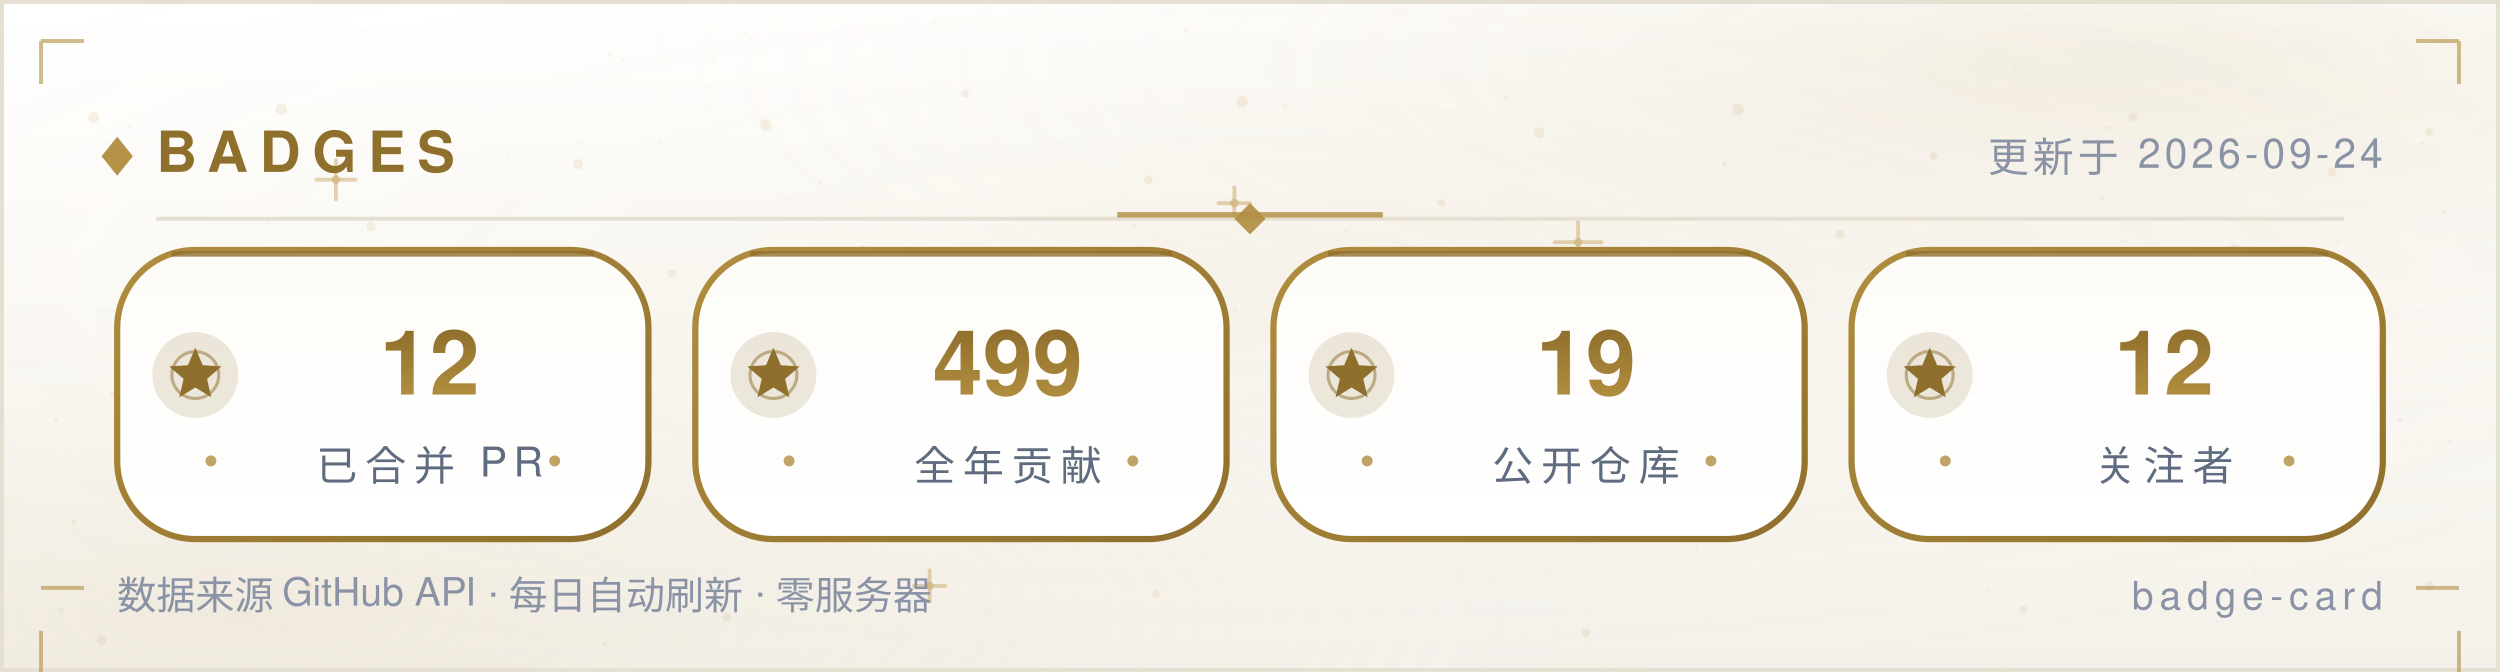
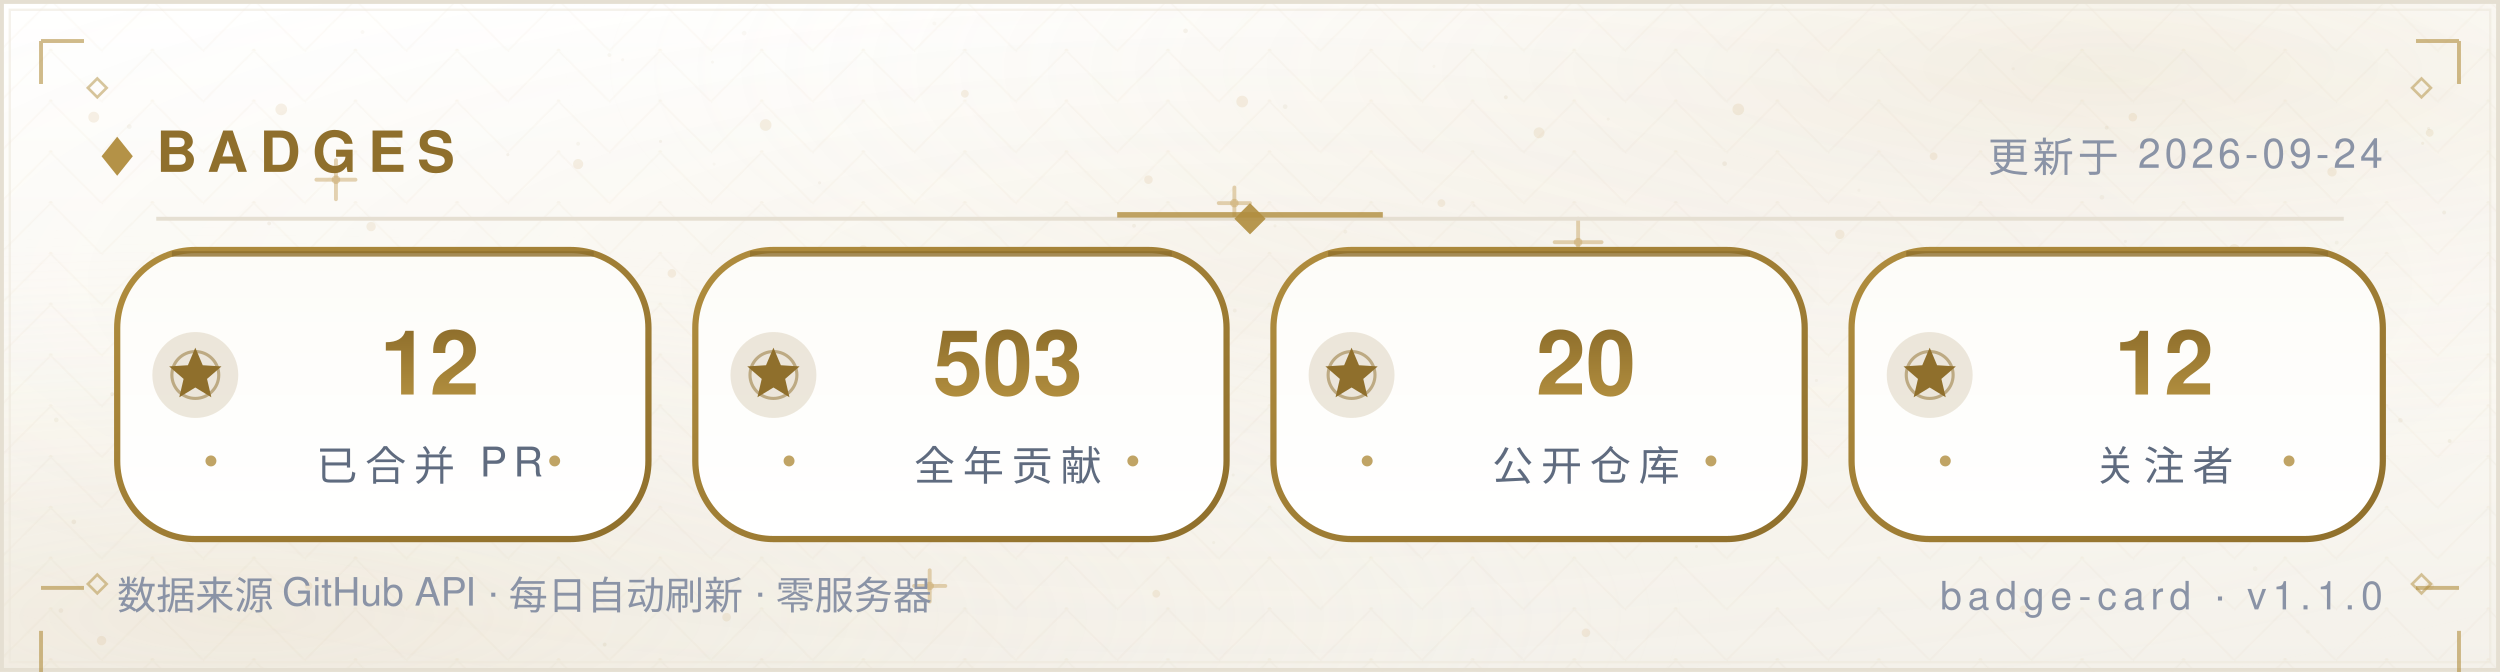
<svg xmlns="http://www.w3.org/2000/svg" width="640" height="172" viewBox="0 0 640 172" role="img" aria-label="Badges — Morningstar202604">
  <defs>
    <linearGradient id="bg" x1="0" y1="0" x2="0" y2="1">
      <stop offset="0" stop-color="#FFFFFF" />
      <stop offset="0.5" stop-color="#FBF9F4" />
      <stop offset="1" stop-color="#F4F1EA" />
    </linearGradient>
    <radialGradient id="nebG" cx="0.84" cy="0.10" r="0.62">
      <stop offset="0" stop-color="#B08D3E" stop-opacity="0.14" />
      <stop offset="1" stop-color="#FFFFFF" stop-opacity="0" />
    </radialGradient>
    <radialGradient id="nebB" cx="0.10" cy="0.92" r="0.60">
      <stop offset="0" stop-color="#DCCBA8" stop-opacity="0.2" />
      <stop offset="1" stop-color="#FFFFFF" stop-opacity="0" />
    </radialGradient>
    <radialGradient id="glow" cx="0.5" cy="0.42" r="0.72">
      <stop offset="0" stop-color="#B08D3E" stop-opacity="0.06" />
      <stop offset="1" stop-color="#FFFFFF" stop-opacity="0" />
    </radialGradient>
+     <pattern id="fil1" width="26.0" height="13.0" patternUnits="userSpaceOnUse">
+       <path d="M13.0 0 L26.0 13.0 L13.0 26.0 L0 13.0 Z" fill="none" stroke="#B08D3E" stroke-width="0.5" opacity="0.035" />
+       <circle cx="13.0" cy="13.0" r="0.55" fill="#B08D3E" opacity="0.056" />
+       <circle cx="0" cy="0" r="0.35" fill="#B08D3E" opacity="0.035" />
+     </pattern>
  </defs>
  <rect width="640" height="172" fill="url(#bg)" />
  <rect width="640" height="172" fill="url(#nebG)" />
  <rect width="640" height="172" fill="url(#nebB)" />
  <rect width="640" height="172" fill="url(#glow)" />
+   <rect width="640" height="172" fill="url(#fil1)" />
  <circle cx="24" cy="30" r="1.4" fill="#C9A86A" opacity="0.16" />
  <circle cx="47" cy="74" r="1.1" fill="#C9A86A" opacity="0.16" />
  <circle cx="72" cy="28" r="1.5" fill="#C9A86A" opacity="0.16" />
  <circle cx="95" cy="58" r="1.2" fill="#C9A86A" opacity="0.16" />
  <circle cx="121" cy="88" r="1" fill="#C9A86A" opacity="0.16" />
  <circle cx="148" cy="42" r="1.3" fill="#C9A86A" opacity="0.16" />
  <circle cx="172" cy="70" r="1.1" fill="#C9A86A" opacity="0.16" />
  <circle cx="196" cy="32" r="1.5" fill="#C9A86A" opacity="0.16" />
  <circle cx="221" cy="64" r="1.2" fill="#C9A86A" opacity="0.16" />
  <circle cx="247" cy="24" r="1" fill="#C9A86A" opacity="0.16" />
  <circle cx="269" cy="82" r="1.4" fill="#C9A86A" opacity="0.16" />
  <circle cx="294" cy="46" r="1.1" fill="#C9A86A" opacity="0.16" />
  <circle cx="318" cy="26" r="1.5" fill="#C9A86A" opacity="0.16" />
  <circle cx="343" cy="76" r="1.2" fill="#C9A86A" opacity="0.16" />
  <circle cx="369" cy="52" r="1" fill="#C9A86A" opacity="0.16" />
  <circle cx="394" cy="34" r="1.4" fill="#C9A86A" opacity="0.16" />
  <circle cx="419" cy="72" r="1.1" fill="#C9A86A" opacity="0.16" />
  <circle cx="445" cy="28" r="1.5" fill="#C9A86A" opacity="0.16" />
  <circle cx="471" cy="60" r="1.2" fill="#C9A86A" opacity="0.16" />
  <circle cx="495" cy="40" r="1" fill="#C9A86A" opacity="0.16" />
  <circle cx="522" cy="78" r="1.4" fill="#C9A86A" opacity="0.16" />
  <circle cx="546" cy="30" r="1.1" fill="#C9A86A" opacity="0.16" />
  <circle cx="572" cy="64" r="1.5" fill="#C9A86A" opacity="0.16" />
  <circle cx="597" cy="44" r="1.2" fill="#C9A86A" opacity="0.16" />
  <circle cx="622" cy="34" r="1" fill="#C9A86A" opacity="0.16" />
  <circle cx="34" cy="116" r="1" fill="#C9A86A" opacity="0.16" />
  <circle cx="88" cy="108" r="1.3" fill="#C9A86A" opacity="0.16" />
  <circle cx="141" cy="122" r="1.1" fill="#C9A86A" opacity="0.16" />
  <circle cx="197" cy="106" r="1.4" fill="#C9A86A" opacity="0.16" />
  <circle cx="252" cy="118" r="1" fill="#C9A86A" opacity="0.16" />
  <circle cx="307" cy="108" r="1.3" fill="#C9A86A" opacity="0.16" />
  <circle cx="364" cy="124" r="1.1" fill="#C9A86A" opacity="0.16" />
  <circle cx="421" cy="104" r="1.4" fill="#C9A86A" opacity="0.16" />
  <circle cx="478" cy="120" r="1" fill="#C9A86A" opacity="0.16" />
  <circle cx="536" cy="110" r="1.3" fill="#C9A86A" opacity="0.16" />
  <circle cx="596" cy="122" r="1.1" fill="#C9A86A" opacity="0.16" />
  <circle cx="26" cy="164" r="1.2" fill="#C9A86A" opacity="0.16" />
  <circle cx="79" cy="150" r="1" fill="#C9A86A" opacity="0.16" />
  <circle cx="186" cy="158" r="1.1" fill="#C9A86A" opacity="0.16" />
  <circle cx="296" cy="152" r="1" fill="#C9A86A" opacity="0.16" />
  <circle cx="406" cy="162" r="1.1" fill="#C9A86A" opacity="0.16" />
  <circle cx="518" cy="156" r="1" fill="#C9A86A" opacity="0.16" />
  <circle cx="622" cy="150" r="1.1" fill="#C9A86A" opacity="0.16" />
  <path d="M81.0 46.0 H91.0 M86.0 41.0 V51.0" stroke="#C9A86A" stroke-width="1" stroke-linecap="round" opacity="0.5" />
  <circle cx="86.0" cy="46.0" r="1.1" fill="#C9A86A" opacity="0.5" />
  <path d="M234.0 150.0 H242.0 M238.0 146.0 V154.0" stroke="#C9A86A" stroke-width="1" stroke-linecap="round" opacity="0.5" />
  <circle cx="238.0" cy="150.0" r="1.1" fill="#C9A86A" opacity="0.5" />
  <path d="M398.0 62.0 H410.0 M404.0 56.0 V68.0" stroke="#C9A86A" stroke-width="1" stroke-linecap="round" opacity="0.5" />
  <circle cx="404.0" cy="62.0" r="1.1" fill="#C9A86A" opacity="0.5" />
  <path d="M312.0 52.0 H320.0 M316.0 48.0 V56.0" stroke="#C9A86A" stroke-width="1" stroke-linecap="round" opacity="0.5" />
  <circle cx="316.0" cy="52.0" r="1.1" fill="#C9A86A" opacity="0.5" />
  <circle cx="15.6" cy="156.3" r="0.6" fill="#8F6F2C" opacity="0.067" />
  <circle cx="97.2" cy="97.0" r="0.6" fill="#8F6F2C" opacity="0.076" />
  <circle cx="538.1" cy="50.5" r="0.6" fill="#8F6F2C" opacity="0.057" />
  <circle cx="344.4" cy="59.3" r="0.5" fill="#8F6F2C" opacity="0.057" />
  <circle cx="159.4" cy="15.3" r="0.4" fill="#8F6F2C" opacity="0.048" />
  <circle cx="28.7" cy="100.9" r="0.5" fill="#8F6F2C" opacity="0.080" />
  <circle cx="209.8" cy="46.8" r="0.4" fill="#8F6F2C" opacity="0.060" />
  <circle cx="316.1" cy="79.5" r="0.5" fill="#8F6F2C" opacity="0.057" />
  <circle cx="590.8" cy="161.7" r="0.5" fill="#8F6F2C" opacity="0.037" />
  <circle cx="539.3" cy="32.7" r="0.5" fill="#8F6F2C" opacity="0.068" />
  <circle cx="385.5" cy="24.9" r="0.5" fill="#8F6F2C" opacity="0.076" />
  <circle cx="292.3" cy="88.6" r="0.5" fill="#8F6F2C" opacity="0.060" />
  <circle cx="536.7" cy="123.6" r="0.5" fill="#8F6F2C" opacity="0.046" />
  <circle cx="377.3" cy="52.7" r="0.4" fill="#8F6F2C" opacity="0.041" />
  <circle cx="92.8" cy="8.2" r="0.5" fill="#8F6F2C" opacity="0.044" />
  <circle cx="354.5" cy="103.9" r="0.5" fill="#8F6F2C" opacity="0.080" />
  <circle cx="310.7" cy="138.9" r="0.4" fill="#8F6F2C" opacity="0.054" />
  <circle cx="601.3" cy="126.0" r="0.5" fill="#8F6F2C" opacity="0.054" />
  <circle cx="18.9" cy="133.6" r="0.6" fill="#8F6F2C" opacity="0.085" />
  <circle cx="312.4" cy="126.5" r="0.6" fill="#8F6F2C" opacity="0.069" />
  <circle cx="239.2" cy="6.0" r="0.5" fill="#8F6F2C" opacity="0.036" />
  <circle cx="436.2" cy="102.9" r="0.6" fill="#8F6F2C" opacity="0.071" />
  <circle cx="329.0" cy="27.3" r="0.6" fill="#8F6F2C" opacity="0.063" />
  <circle cx="625.7" cy="54.4" r="0.5" fill="#8F6F2C" opacity="0.075" />
  <circle cx="428.8" cy="86.2" r="0.4" fill="#8F6F2C" opacity="0.065" />
  <circle cx="169.1" cy="36.2" r="0.4" fill="#8F6F2C" opacity="0.073" />
  <circle cx="586.8" cy="90.4" r="0.4" fill="#8F6F2C" opacity="0.060" />
  <circle cx="598.2" cy="62.1" r="0.5" fill="#8F6F2C" opacity="0.054" />
  <circle cx="289.9" cy="75.4" r="0.5" fill="#8F6F2C" opacity="0.053" />
  <circle cx="315.7" cy="121.6" r="0.4" fill="#8F6F2C" opacity="0.054" />
  <circle cx="154.8" cy="165.0" r="0.5" fill="#8F6F2C" opacity="0.080" />
  <circle cx="411.7" cy="30.5" r="0.4" fill="#8F6F2C" opacity="0.043" />
  <circle cx="465.0" cy="97.4" r="0.4" fill="#8F6F2C" opacity="0.048" />
  <circle cx="533.5" cy="75.1" r="0.5" fill="#8F6F2C" opacity="0.050" />
  <circle cx="621.7" cy="32.9" r="0.4" fill="#8F6F2C" opacity="0.064" />
  <circle cx="14.4" cy="107.5" r="0.6" fill="#8F6F2C" opacity="0.064" />
  <circle cx="68.9" cy="57.2" r="0.5" fill="#8F6F2C" opacity="0.076" />
  <circle cx="182.4" cy="15.9" r="0.4" fill="#8F6F2C" opacity="0.047" />
  <circle cx="125.6" cy="81.9" r="0.5" fill="#8F6F2C" opacity="0.081" />
  <circle cx="367.1" cy="17.0" r="0.4" fill="#8F6F2C" opacity="0.039" />
  <circle cx="441.5" cy="41.9" r="0.6" fill="#8F6F2C" opacity="0.085" />
  <circle cx="69.5" cy="85.0" r="0.5" fill="#8F6F2C" opacity="0.078" />
  <circle cx="627.1" cy="112.9" r="0.5" fill="#8F6F2C" opacity="0.081" />
  <circle cx="620.2" cy="36.7" r="0.4" fill="#8F6F2C" opacity="0.078" />
  <circle cx="508.9" cy="151.4" r="0.4" fill="#8F6F2C" opacity="0.055" />
  <circle cx="403.3" cy="120.8" r="0.4" fill="#8F6F2C" opacity="0.061" />
  <circle cx="381.0" cy="118.9" r="0.5" fill="#8F6F2C" opacity="0.078" />
  <circle cx="33.1" cy="32.4" r="0.6" fill="#8F6F2C" opacity="0.059" />
  <circle cx="249.8" cy="56.1" r="0.4" fill="#8F6F2C" opacity="0.066" />
  <circle cx="434.3" cy="139.9" r="0.4" fill="#8F6F2C" opacity="0.082" />
  <circle cx="437.2" cy="123.0" r="0.4" fill="#8F6F2C" opacity="0.040" />
  <circle cx="577.3" cy="145.6" r="0.6" fill="#8F6F2C" opacity="0.044" />
  <circle cx="366.6" cy="92.9" r="0.5" fill="#8F6F2C" opacity="0.044" />
  <circle cx="444.8" cy="113.9" r="0.4" fill="#8F6F2C" opacity="0.060" />
  <circle cx="316.6" cy="56.4" r="0.4" fill="#8F6F2C" opacity="0.076" />
  <circle cx="148.0" cy="36.8" r="0.5" fill="#8F6F2C" opacity="0.053" />
  <circle cx="326.4" cy="57.8" r="0.4" fill="#8F6F2C" opacity="0.054" />
  <circle cx="515.4" cy="17.6" r="0.4" fill="#8F6F2C" opacity="0.047" />
  <circle cx="182.8" cy="42.0" r="0.4" fill="#8F6F2C" opacity="0.039" />
  <circle cx="475.9" cy="48.7" r="0.4" fill="#8F6F2C" opacity="0.037" />
  <circle cx="441.8" cy="73.9" r="0.5" fill="#8F6F2C" opacity="0.057" />
  <circle cx="386.7" cy="63.7" r="0.6" fill="#8F6F2C" opacity="0.059" />
  <circle cx="303.5" cy="7.9" r="0.6" fill="#8F6F2C" opacity="0.074" />
  <circle cx="544.1" cy="61.8" r="0.4" fill="#8F6F2C" opacity="0.054" />
  <circle cx="156.0" cy="14.1" r="0.5" fill="#8F6F2C" opacity="0.051" />
  <circle cx="614.5" cy="107.6" r="0.6" fill="#8F6F2C" opacity="0.068" />
  <circle cx="397.8" cy="120.2" r="0.4" fill="#8F6F2C" opacity="0.042" />
  <circle cx="190.5" cy="8.5" r="0.6" fill="#8F6F2C" opacity="0.043" />
  <circle cx="483.0" cy="117.3" r="0.4" fill="#8F6F2C" opacity="0.085" />
  <circle cx="187.7" cy="103.4" r="0.5" fill="#8F6F2C" opacity="0.067" />
  <circle cx="290.3" cy="57.8" r="0.5" fill="#8F6F2C" opacity="0.068" />
  <circle cx="130.0" cy="39.6" r="0.4" fill="#8F6F2C" opacity="0.074" />
  <rect x="0.5" y="0.5" width="639" height="171" fill="none" stroke="#E5DFD2" stroke-width="1" />
+   <rect x="2.5" y="2.5" width="635" height="167" fill="none" stroke="#EDE7DA" stroke-width="0.6" opacity="0.55" />
  <path d="M10.5 10.5 h11 M10.5 10.5 v11" fill="none" stroke="#B08D3E" stroke-width="1" opacity="0.6" />
  <path d="M618.5 10.5 h11 M629.5 10.5 v11" fill="none" stroke="#B08D3E" stroke-width="1" opacity="0.6" />
  <path d="M10.5 150.5 h11 M10.5 161.5 v11" fill="none" stroke="#B08D3E" stroke-width="1" opacity="0.6" />
  <path d="M618.5 150.5 h11 M629.5 161.5 v11" fill="none" stroke="#B08D3E" stroke-width="1" opacity="0.6" />
+   <path d="M22.5 22.5 l2.4 -2.4 l2.4 2.4 l-2.4 2.4 z" fill="none" stroke="#B08D3E" stroke-width="0.7" opacity="0.5" />
+   <path d="M617.5 22.5 l2.4 -2.4 l2.4 2.4 l-2.4 2.4 z" fill="none" stroke="#B08D3E" stroke-width="0.7" opacity="0.5" />
+   <path d="M22.5 149.5 l2.4 -2.4 l2.4 2.4 l-2.4 2.4 z" fill="none" stroke="#B08D3E" stroke-width="0.7" opacity="0.5" />
+   <path d="M617.5 149.5 l2.4 -2.4 l2.4 2.4 l-2.4 2.4 z" fill="none" stroke="#B08D3E" stroke-width="0.7" opacity="0.5" />
  <path d="M26 40 l4 -5 l4 5 l-4 5 z" fill="#B08D3E" opacity="0.95" />
  <text x="40" y="44" font-family="'Segoe UI',Helvetica,Arial,'PingFang SC','Microsoft YaHei',sans-serif" font-size="14.5" font-weight="700" letter-spacing="3" fill="#8F6F2C">BADGES</text>
  <text x="610" y="44" text-anchor="end" font-family="'Segoe UI',Helvetica,Arial,'PingFang SC','Microsoft YaHei',sans-serif" font-size="10.5" letter-spacing="1" fill="#8A93A6">更新于 2026-09-24</text>
  <line x1="40" y1="56" x2="600" y2="56" stroke="#E5DFD2" stroke-width="1" />
  <line x1="286" y1="55" x2="354" y2="55" stroke="#B08D3E" stroke-width="1.4" opacity="0.8" />
  <path d="M320 52 l4 4 l-4 4 l-4 -4 z" fill="#B08D3E" opacity="0.9" />
  <defs>
    <linearGradient id="pb" x1="0" y1="0" x2="0" y2="1">
      <stop offset="0" stop-color="#FDFCF8" />
      <stop offset="1" stop-color="#FFFFFF" />
    </linearGradient>
    <linearGradient id="gtb" x1="0" y1="0" x2="0" y2="1">
      <stop offset="0" stop-color="#8F6F2C" />
      <stop offset="1" stop-color="#B08D3E" />
    </linearGradient>
  </defs>
  <defs>
    <linearGradient id="ge30" x1="0" y1="0" x2="1" y2="1">
      <stop offset="0" stop-color="#B08D3E" />
      <stop offset="1" stop-color="#8F6F2C" />
    </linearGradient>
  </defs>
  <rect x="30" y="64" width="136" height="74" rx="20" fill="url(#pb)" stroke="url(#ge30)" stroke-width="1.6" />
  <line x1="44" y1="65" x2="152" y2="65" stroke="#8F6F2C" stroke-width="1.4" opacity="0.8" />
  <circle cx="50" cy="96" r="11" fill="#8F6F2C" opacity="0.16" />
  <circle cx="50" cy="96" r="6" fill="none" stroke="#8F6F2C" stroke-opacity="0.5" stroke-width="0.8" />
  <polygon points="50.0,89.0 51.9,93.5 56.7,93.8 53.0,97.0 54.1,101.7 50.0,99.2 45.9,101.7 47.0,97.0 43.3,93.8 48.1,93.5" fill="#8F6F2C" />
  <text x="110" y="101" text-anchor="middle" font-family="'Segoe UI',Helvetica,Arial,'PingFang SC','Microsoft YaHei',sans-serif" font-size="23" font-weight="600" fill="url(#gtb)">12</text>
  <text x="110" y="123" text-anchor="middle" font-family="'Segoe UI',Helvetica,Arial,'PingFang SC','Microsoft YaHei',sans-serif" font-size="10.5" letter-spacing="2" fill="#5F6B7F">已合并 PR</text>
  <circle cx="54" cy="118" r="1.4" fill="#B08D3E" opacity="0.8" />
  <circle cx="142" cy="118" r="1.4" fill="#B08D3E" opacity="0.8" />
  <defs>
    <linearGradient id="ge178" x1="0" y1="0" x2="1" y2="1">
      <stop offset="0" stop-color="#B08D3E" />
      <stop offset="1" stop-color="#8F6F2C" />
    </linearGradient>
  </defs>
  <rect x="178" y="64" width="136" height="74" rx="20" fill="url(#pb)" stroke="url(#ge178)" stroke-width="1.6" />
  <line x1="192" y1="65" x2="300" y2="65" stroke="#8F6F2C" stroke-width="1.4" opacity="0.8" />
  <circle cx="198" cy="96" r="11" fill="#8F6F2C" opacity="0.16" />
  <circle cx="198" cy="96" r="6" fill="none" stroke="#8F6F2C" stroke-opacity="0.5" stroke-width="0.8" />
  <polygon points="198.0,89.0 199.9,93.5 204.7,93.8 201.0,97.0 202.1,101.7 198.0,99.2 193.9,101.7 195.0,97.0 191.3,93.8 196.1,93.5" fill="#8F6F2C" />
-   <text x="258" y="101" text-anchor="middle" font-family="'Segoe UI',Helvetica,Arial,'PingFang SC','Microsoft YaHei',sans-serif" font-size="23" font-weight="600" fill="url(#gtb)">499</text>
+   <text x="258" y="101" text-anchor="middle" font-family="'Segoe UI',Helvetica,Arial,'PingFang SC','Microsoft YaHei',sans-serif" font-size="23" font-weight="600" fill="url(#gtb)">503</text>
  <text x="258" y="123" text-anchor="middle" font-family="'Segoe UI',Helvetica,Arial,'PingFang SC','Microsoft YaHei',sans-serif" font-size="10.5" letter-spacing="2" fill="#5F6B7F">全年贡献</text>
  <circle cx="202" cy="118" r="1.4" fill="#B08D3E" opacity="0.8" />
  <circle cx="290" cy="118" r="1.4" fill="#B08D3E" opacity="0.8" />
  <defs>
    <linearGradient id="ge326" x1="0" y1="0" x2="1" y2="1">
      <stop offset="0" stop-color="#B08D3E" />
      <stop offset="1" stop-color="#8F6F2C" />
    </linearGradient>
  </defs>
  <rect x="326" y="64" width="136" height="74" rx="20" fill="url(#pb)" stroke="url(#ge326)" stroke-width="1.6" />
  <line x1="340" y1="65" x2="448" y2="65" stroke="#8F6F2C" stroke-width="1.4" opacity="0.8" />
  <circle cx="346" cy="96" r="11" fill="#8F6F2C" opacity="0.16" />
  <circle cx="346" cy="96" r="6" fill="none" stroke="#8F6F2C" stroke-opacity="0.5" stroke-width="0.8" />
  <polygon points="346.0,89.0 347.9,93.5 352.7,93.8 349.0,97.0 350.1,101.7 346.0,99.2 341.9,101.7 343.0,97.0 339.3,93.8 344.1,93.5" fill="#8F6F2C" />
-   <text x="406" y="101" text-anchor="middle" font-family="'Segoe UI',Helvetica,Arial,'PingFang SC','Microsoft YaHei',sans-serif" font-size="23" font-weight="600" fill="url(#gtb)">19</text>
+   <text x="406" y="101" text-anchor="middle" font-family="'Segoe UI',Helvetica,Arial,'PingFang SC','Microsoft YaHei',sans-serif" font-size="23" font-weight="600" fill="url(#gtb)">20</text>
  <text x="406" y="123" text-anchor="middle" font-family="'Segoe UI',Helvetica,Arial,'PingFang SC','Microsoft YaHei',sans-serif" font-size="10.5" letter-spacing="2" fill="#5F6B7F">公开仓库</text>
  <circle cx="350" cy="118" r="1.4" fill="#B08D3E" opacity="0.8" />
  <circle cx="438" cy="118" r="1.4" fill="#B08D3E" opacity="0.8" />
  <defs>
    <linearGradient id="ge474" x1="0" y1="0" x2="1" y2="1">
      <stop offset="0" stop-color="#B08D3E" />
      <stop offset="1" stop-color="#8F6F2C" />
    </linearGradient>
  </defs>
  <rect x="474" y="64" width="136" height="74" rx="20" fill="url(#pb)" stroke="url(#ge474)" stroke-width="1.6" />
  <line x1="488" y1="65" x2="596" y2="65" stroke="#8F6F2C" stroke-width="1.4" opacity="0.8" />
  <circle cx="494" cy="96" r="11" fill="#8F6F2C" opacity="0.16" />
  <circle cx="494" cy="96" r="6" fill="none" stroke="#8F6F2C" stroke-opacity="0.5" stroke-width="0.8" />
  <polygon points="494.0,89.0 495.9,93.5 500.7,93.8 497.0,97.0 498.1,101.7 494.0,99.2 489.9,101.7 491.0,97.0 487.3,93.8 492.1,93.5" fill="#8F6F2C" />
  <text x="554" y="101" text-anchor="middle" font-family="'Segoe UI',Helvetica,Arial,'PingFang SC','Microsoft YaHei',sans-serif" font-size="23" font-weight="600" fill="url(#gtb)">12</text>
  <text x="554" y="123" text-anchor="middle" font-family="'Segoe UI',Helvetica,Arial,'PingFang SC','Microsoft YaHei',sans-serif" font-size="10.5" letter-spacing="2" fill="#5F6B7F">关注者</text>
  <circle cx="498" cy="118" r="1.4" fill="#B08D3E" opacity="0.8" />
  <circle cx="586" cy="118" r="1.4" fill="#B08D3E" opacity="0.8" />
  <text x="30" y="156" font-family="'Segoe UI',Helvetica,Arial,'PingFang SC','Microsoft YaHei',sans-serif" font-size="10" fill="#8A93A6">数据来源 GitHub API · 每日自动刷新 · 零服务器</text>
-   <text x="610" y="156" text-anchor="end" font-family="'Segoe UI',Helvetica,Arial,'PingFang SC','Microsoft YaHei',sans-serif" font-size="10" letter-spacing="1.5" fill="#8A93A6">badge-card</text>
+   <text x="610" y="156" text-anchor="end" font-family="'Segoe UI',Helvetica,Arial,'PingFang SC','Microsoft YaHei',sans-serif" font-size="10" letter-spacing="1.5" fill="#8A93A6">badge-card · v1.1.0</text>
</svg>
